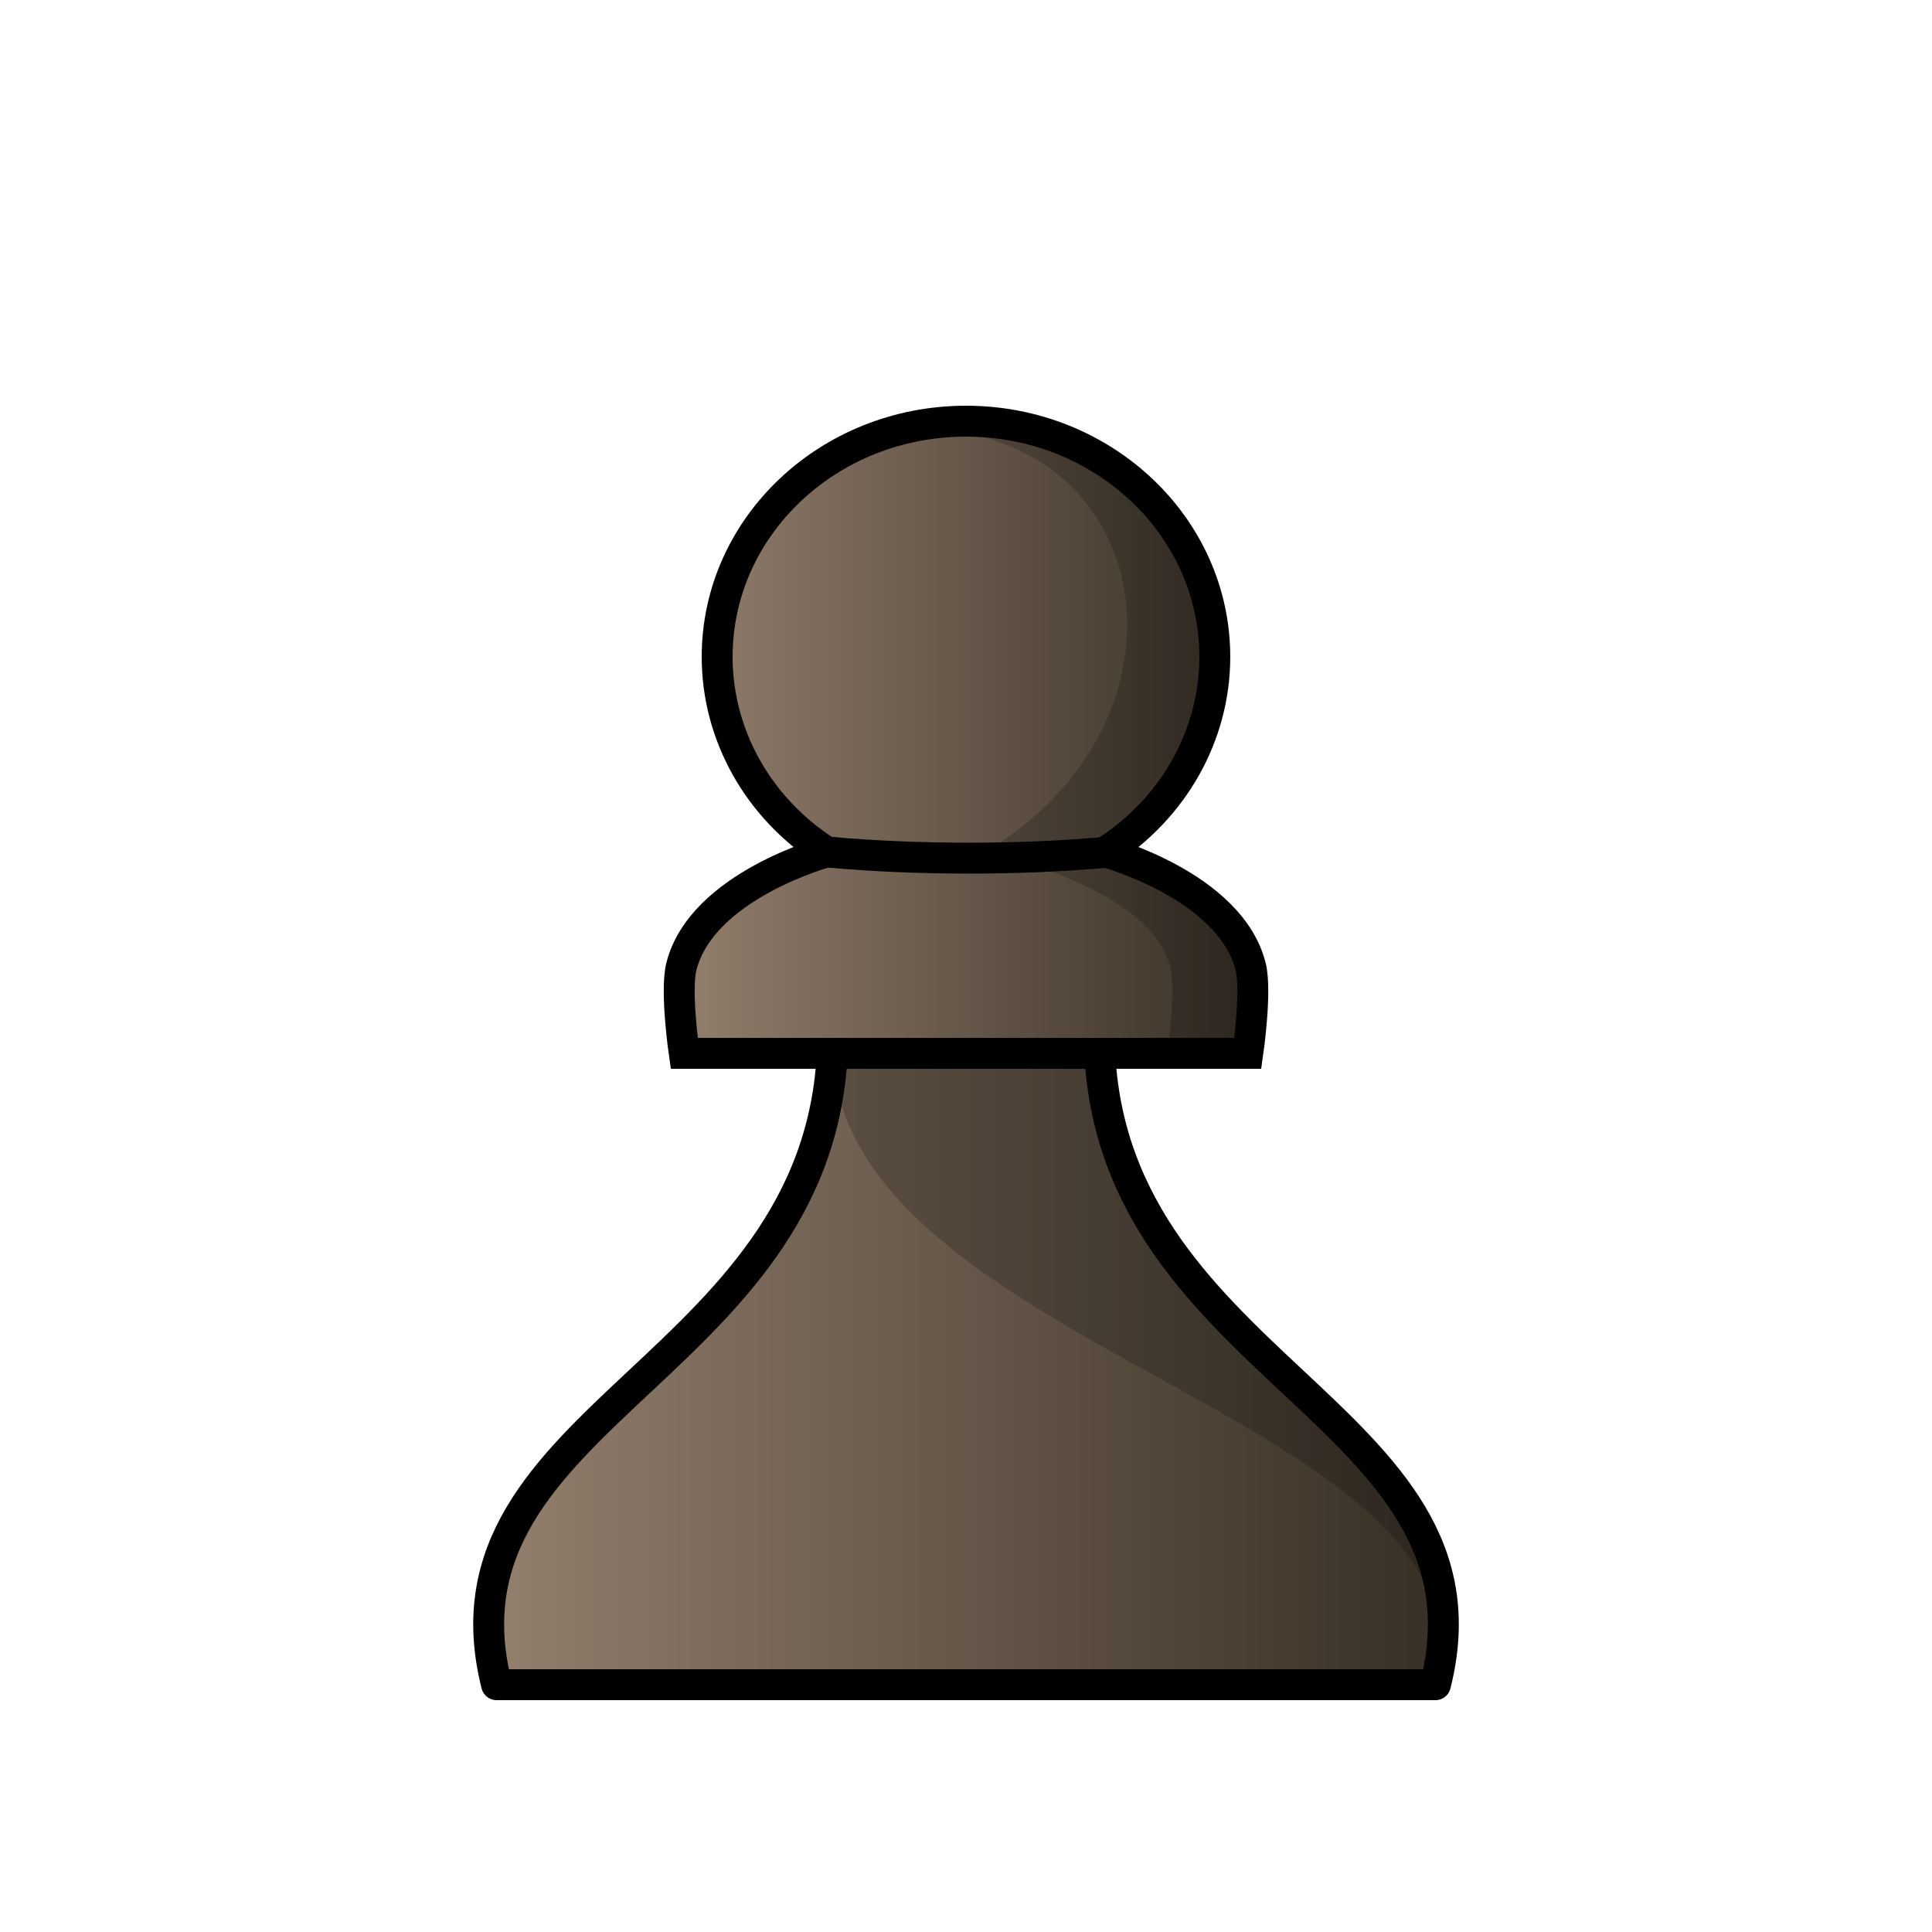
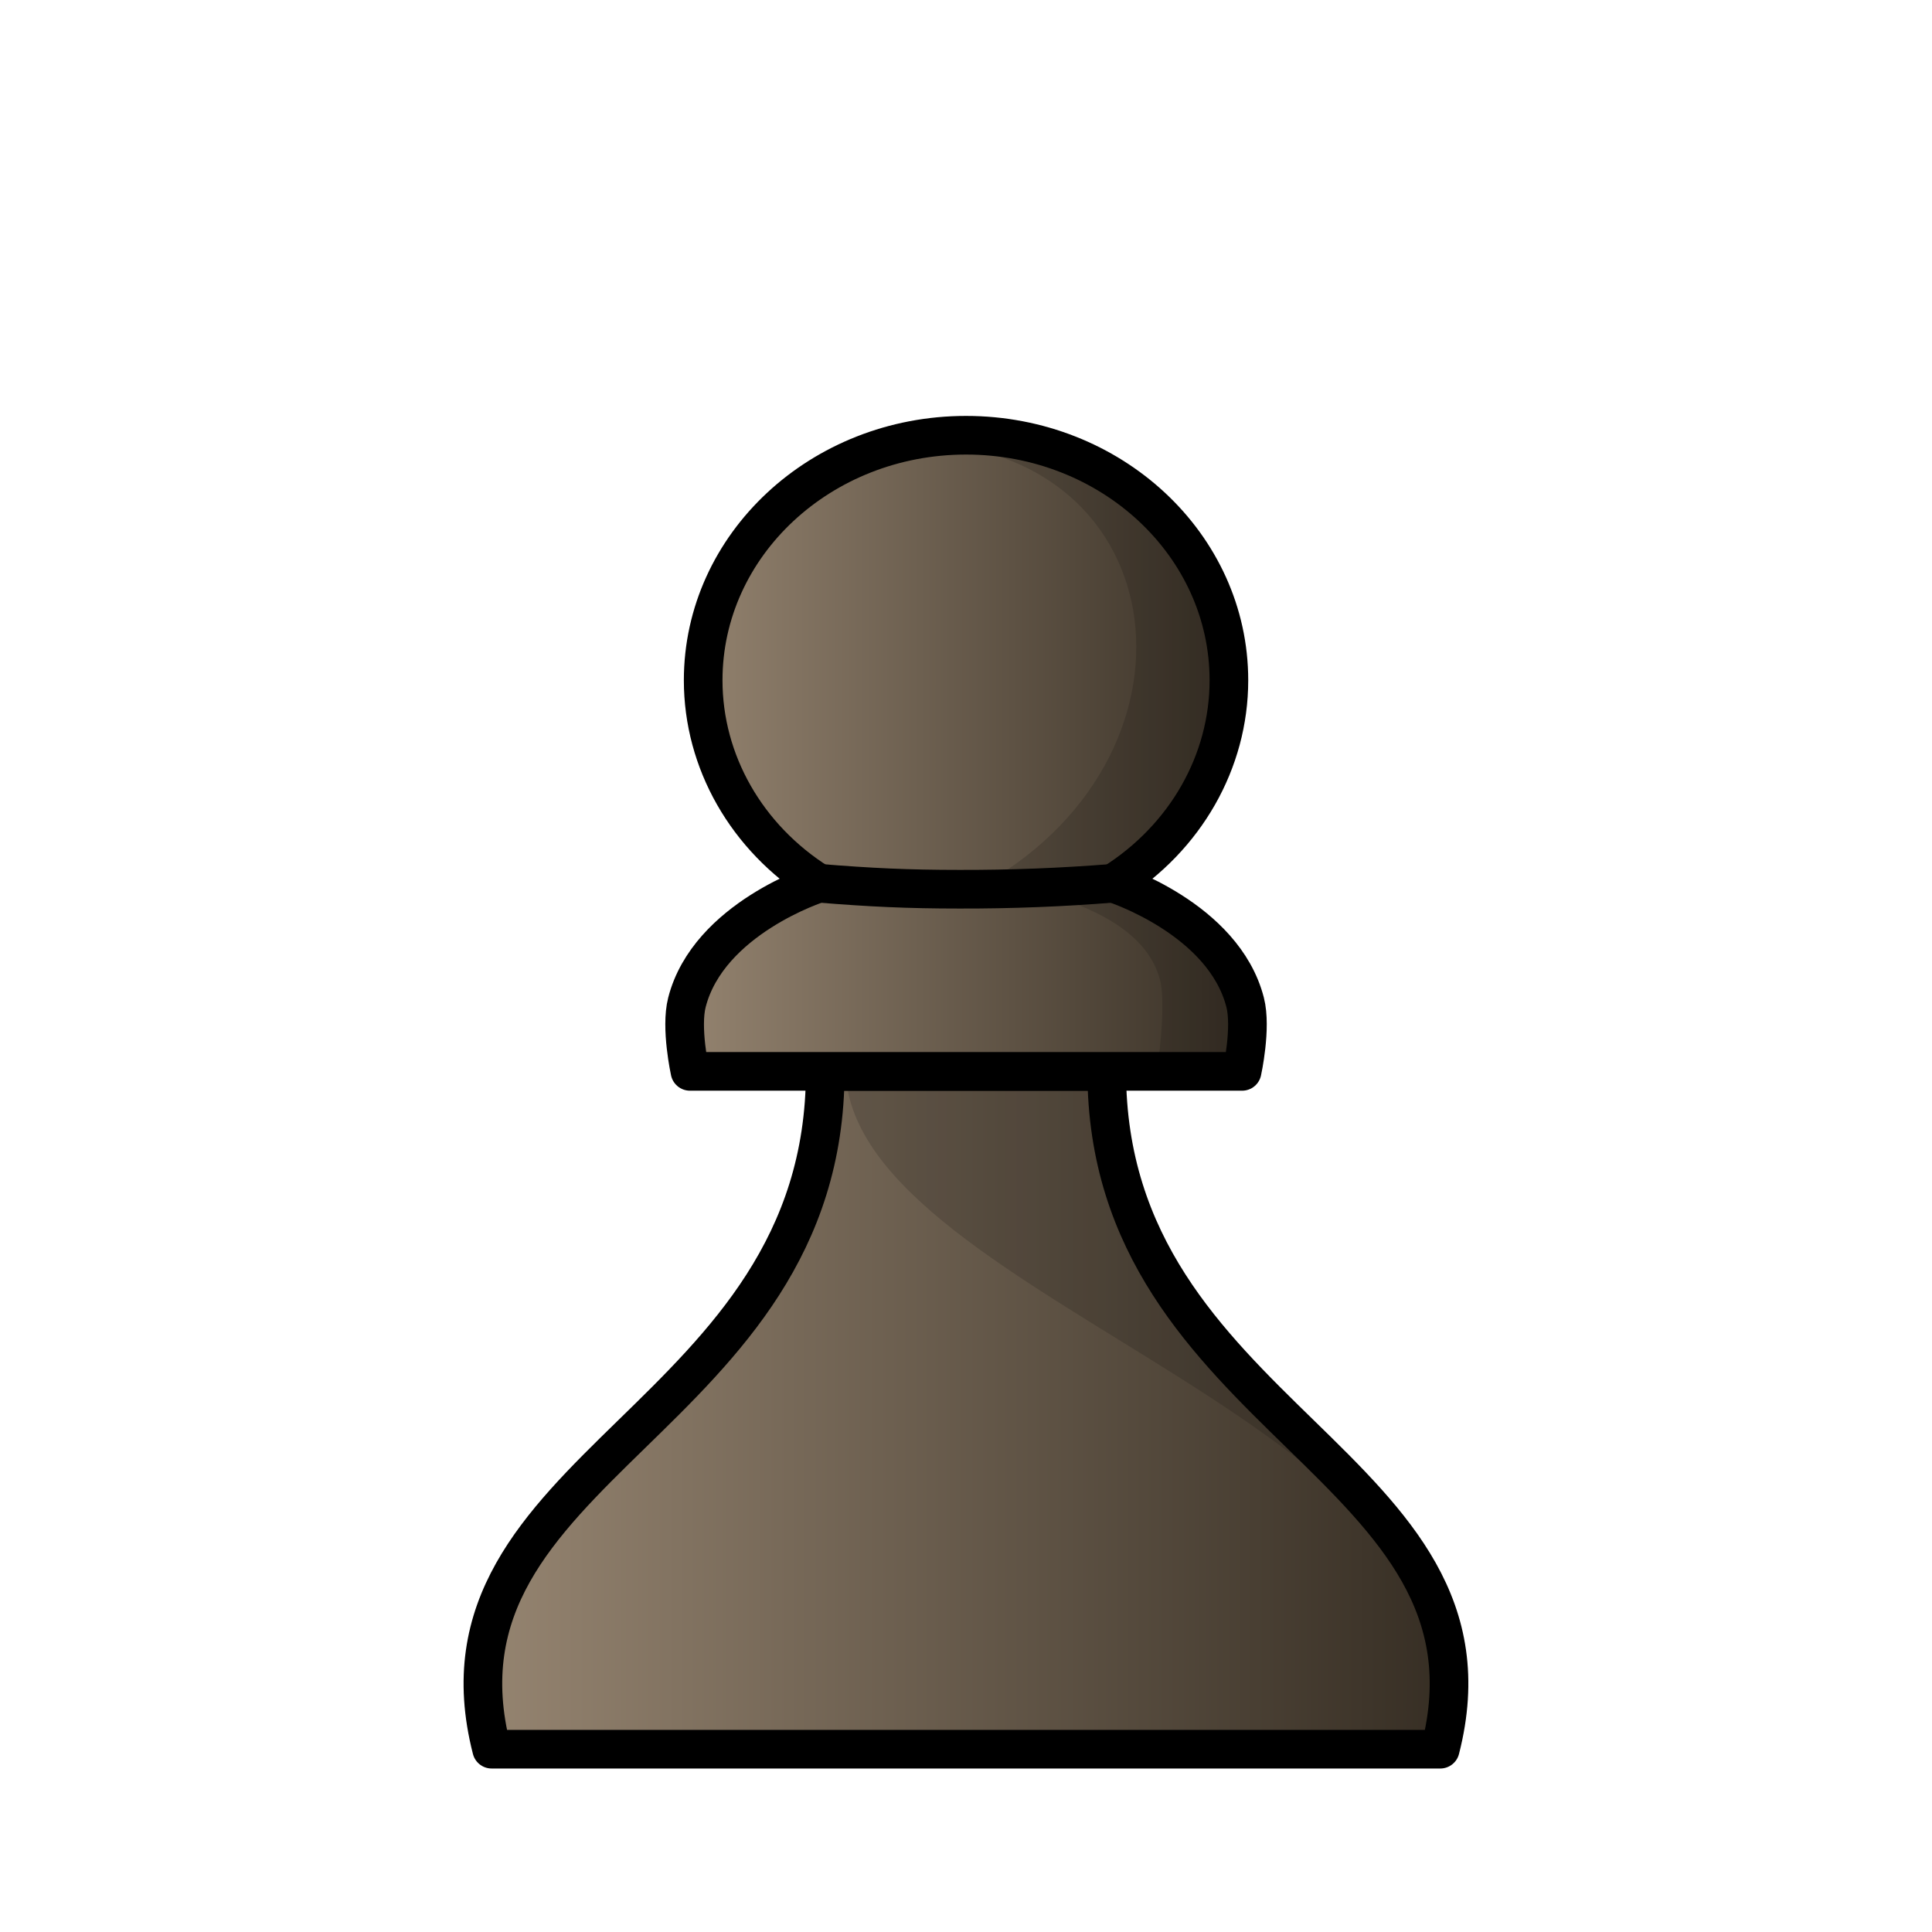
<svg xmlns="http://www.w3.org/2000/svg" xmlns:xlink="http://www.w3.org/1999/xlink" width="50mm" height="50mm" clip-rule="evenodd" fill-rule="evenodd" image-rendering="optimizeQuality" shape-rendering="geometricPrecision" text-rendering="geometricPrecision" viewBox="0 0 50 50">
  <defs>
-     <linearGradient id="a" x1="-15.796" x2="15.796" y1="316.7" y2="316.7" gradientTransform="matrix(1.0125 0 0 .9819 -59.002 -94.528)" gradientUnits="userSpaceOnUse">
-       <stop stop-color="#968270" offset="0" />
+     <linearGradient id="a" x1="-497.87" x2="-466.88" y1="13.855" y2="13.855" gradientTransform="matrix(1.011 0 0 1.052 512.68 12.69)" gradientUnits="userSpaceOnUse">
+       <stop stop-color="#978672" offset="0" />
      <stop stop-color="#342c22" offset="1" />
    </linearGradient>
-     <linearGradient id="c" x1="-388.65" x2="-372.34" y1="4.609" y2="4.609" gradientTransform="matrix(.9842 0 0 1.0447 399.48 14.278)" gradientUnits="userSpaceOnUse" xlink:href="#a" />
-     <linearGradient id="b" x1="-395.88" x2="-368.87" y1="69.058" y2="69.058" gradientTransform="matrix(.98261 0 0 .99826 400.72 -33.772)" gradientUnits="userSpaceOnUse" xlink:href="#a" />
+     <linearGradient id="b" x1="-394.89" x2="-369.86" y1="69.058" y2="69.058" gradientTransform="translate(421.95 -35.191) scale(1.0381)" gradientUnits="userSpaceOnUse" xlink:href="#a" />
+     <linearGradient id="c" x1="-390.48" x2="-375.7" y1="47.695" y2="47.695" gradientTransform="matrix(1.0518 0 0 1.0868 427.93 -32.34)" gradientUnits="userSpaceOnUse" xlink:href="#a" />
  </defs>
-   <path d="M21.552 26.733c0 8.692-10.487 9.79-8.7 16.867h24.297c1.787-7.077-8.7-8.175-8.7-16.867H25z" fill="url(#b)" stroke-linejoin="round" stroke-width=".8" stroke="#000" />
-   <path d="M21.552 26.733c-.465 8.186 17.383 9.79 15.597 16.867 2.073-6.4-9.223-9.033-8.7-16.867z" opacity=".2" />
-   <path d="M25 10.9c-3.557 0-6.44 2.73-6.44 6.099 0 2.024 1.063 3.917 2.834 5.05 0 0-3.232.872-3.76 2.965-.16.635.074 2.247.074 2.247h14.585s.234-1.612.073-2.247c-.528-2.093-3.76-2.965-3.76-2.965 1.771-1.134 2.833-3.026 2.833-5.05 0-3.369-2.883-6.099-6.44-6.099z" fill="url(#c)" stroke-width=".8" stroke="#000" />
-   <path d="M25 10.9c-.539 0-1.062.063-1.562.181 6.653-.122 7.753 7.627 2.044 10.968 0 0 4.273.872 4.801 2.965.16.635-.073 2.272-.073 2.272h2.083s.234-1.637.074-2.272c-.529-2.093-3.76-2.965-3.76-2.965 1.77-1.134 2.833-3.026 2.833-5.05 0-3.369-2.883-6.099-6.44-6.099z" opacity=".2" />
-   <path d="M28.733 22.049c-1.218.11-2.44.161-3.67.159-1.228 0-2.45-.048-3.669-.159" fill="none" stroke-width=".8" stroke="#000" />
+   <path d="M21.357 27.729c0 9.04-10.52 10.181-8.633 17.54h24.55c1.888-7.36-8.632-8.501-8.632-17.54h-3.643z" fill="url(#b)" stroke="#000" stroke-linejoin="round" />
+   <path d="M21.883 27.729c.228 6.037 17.573 9.172 15.393 17.54 1.262-7.878-10.141-9.947-8.633-17.54z" opacity=".15" />
+   <path d="M25.001 11.264c-3.757 0-6.803 2.84-6.803 6.342 0 2.105 1.122 4.073 2.993 5.252 0 0-2.855.906-3.413 3.083-.17.66.078 1.786.078 1.786h14.29s.248-1.126.078-1.786c-.558-2.177-3.413-3.083-3.413-3.083 1.871-1.179 2.993-3.147 2.993-5.252 0-3.503-3.045-6.342-6.803-6.342z" fill="url(#c)" stroke="#000" stroke-linejoin="round" />
+   <path d="M25.001 11.264a7.29 7.29 0 0 0-1.65.189c7.029-.128 8.19 7.93 2.159 11.405 0 0 3.954.33 4.512 2.506.17.66-.078 2.363-.078 2.363h2.202s.247-1.703.077-2.363c-.558-2.177-3.412-2.506-3.412-2.506 1.871-1.18 2.993-3.147 2.993-5.253 0-3.502-3.045-6.341-6.802-6.342z" opacity=".15" />
+   <path d="M28.811 22.858a47.84 47.84 0 0 1-3.98.155c-1.332 0-2.32-.047-3.641-.155" fill="none" stroke="#000" />
</svg>
